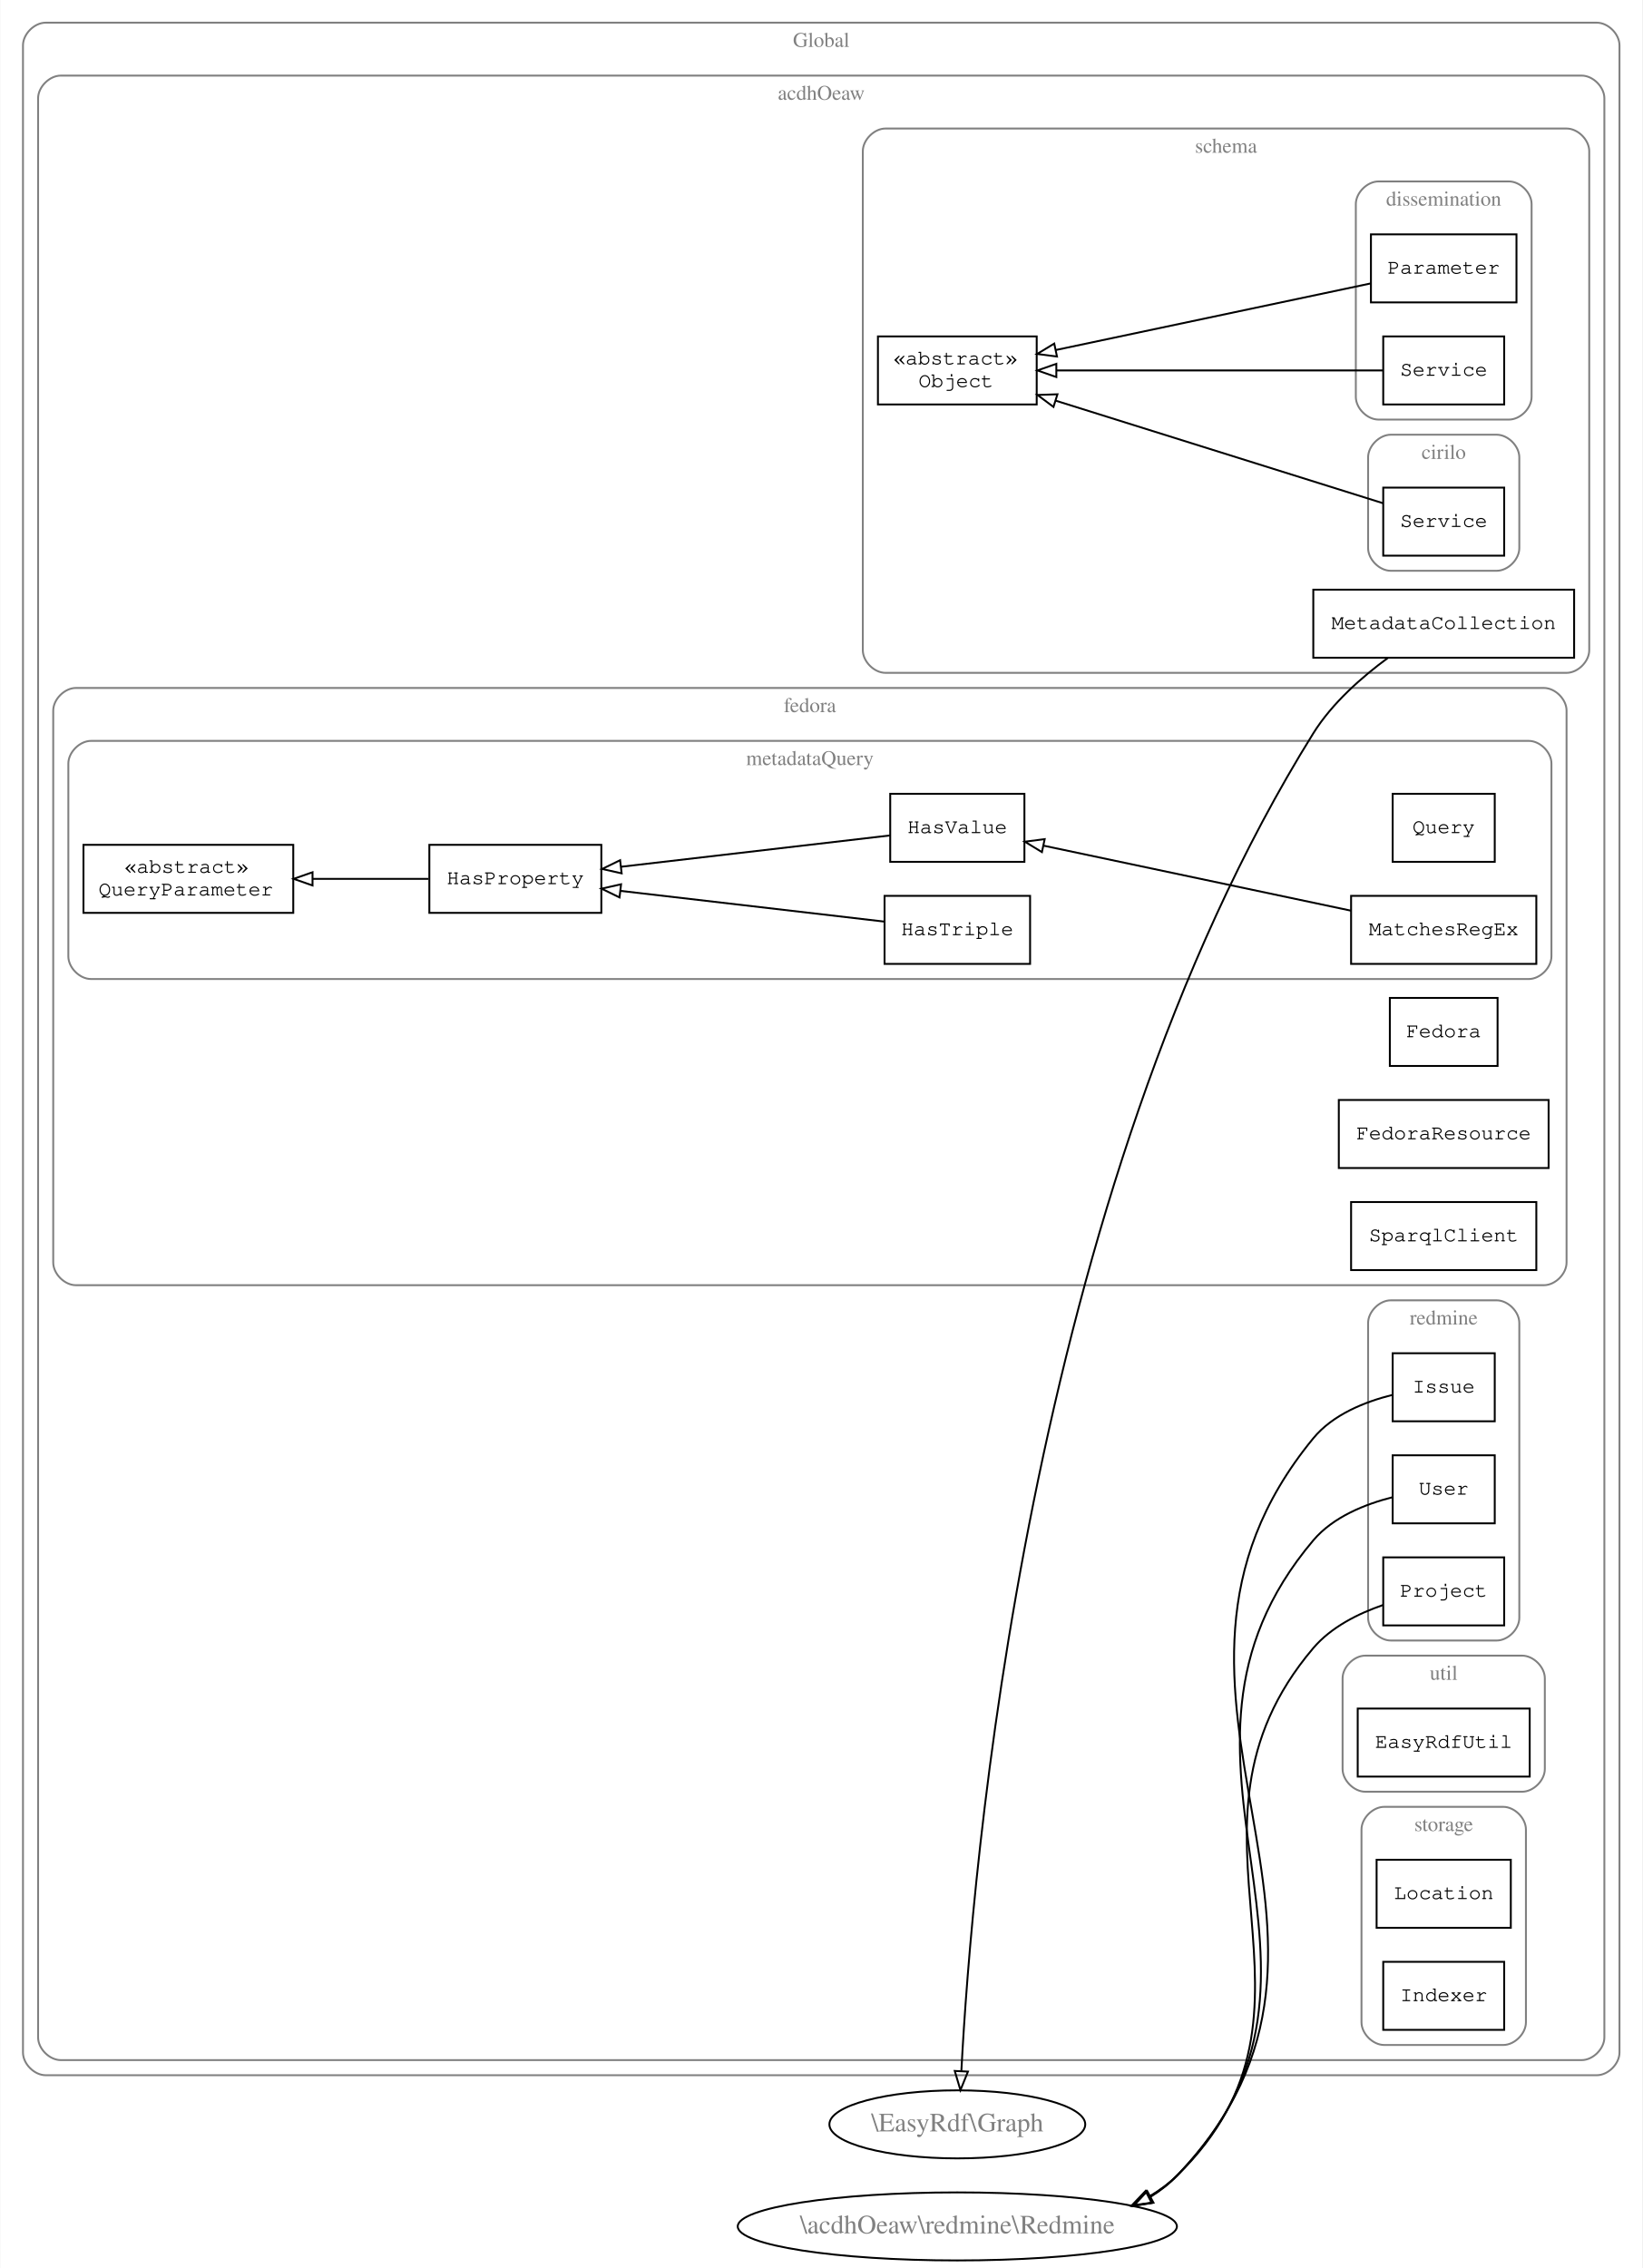
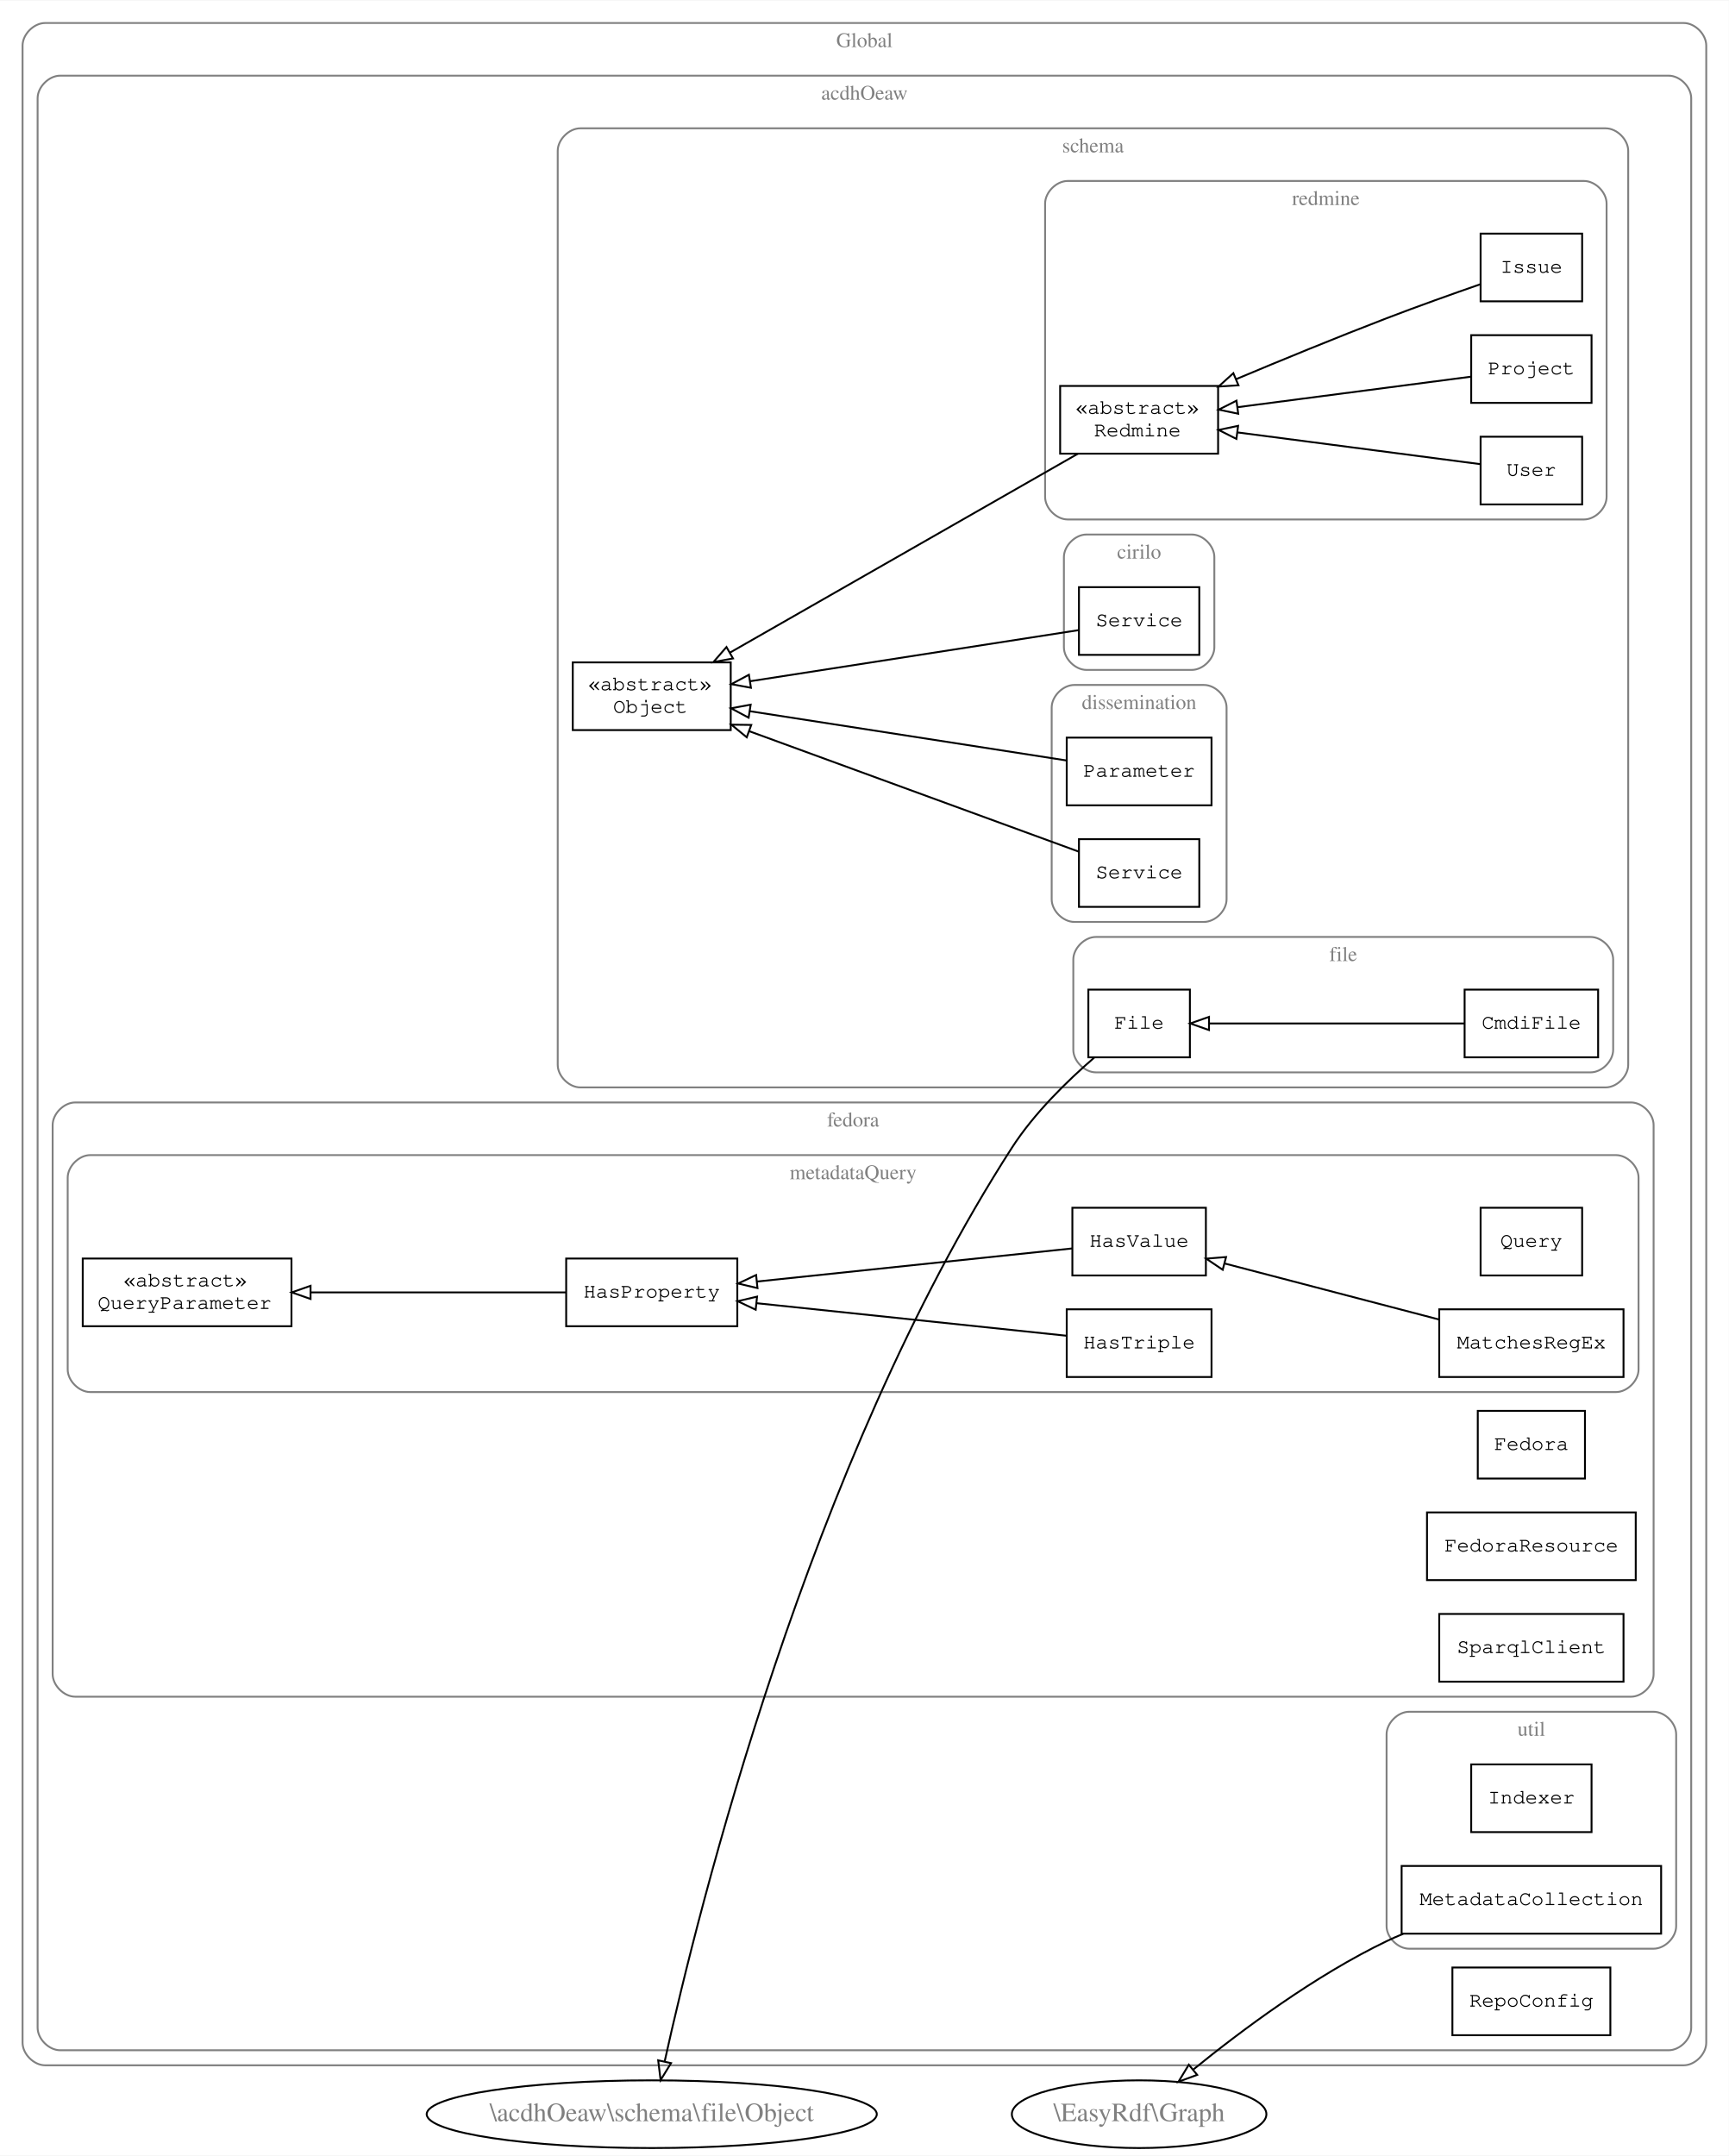
- <svg xmlns="http://www.w3.org/2000/svg" width="869pt" height="1200pt" viewBox="0.00 0.00 868.68 1200.00">
-   <g id="graph0" class="graph" transform="scale(1 1) rotate(0) translate(4 1196)">
-     <polygon fill="white" stroke="none" points="-4,4 -4,-1196 864.679,-1196 864.679,4 -4,4" />
+ <svg xmlns="http://www.w3.org/2000/svg" width="919pt" height="1146pt" viewBox="0.00 0.00 919.37 1146.00">
+   <g id="graph0" class="graph" transform="scale(1 1) rotate(0) translate(4 1142)">
+     <polygon fill="white" stroke="none" points="-4,4 -4,-1142 915.367,-1142 915.367,4 -4,4" />
    <g id="clust1" class="cluster">
-       <path fill="none" stroke="gray" d="M20,-98C20,-98 840.679,-98 840.679,-98 846.679,-98 852.679,-104 852.679,-110 852.679,-110 852.679,-1172 852.679,-1172 852.679,-1178 846.679,-1184 840.679,-1184 840.679,-1184 20,-1184 20,-1184 14,-1184 8,-1178 8,-1172 8,-1172 8,-110 8,-110 8,-104 14,-98 20,-98" />
-       <text text-anchor="middle" x="430.34" y="-1171.2" font-family="Times,serif" font-size="11.00" fill="gray">Global</text>
+       <path fill="none" stroke="gray" d="M20,-44C20,-44 891.367,-44 891.367,-44 897.367,-44 903.367,-50 903.367,-56 903.367,-56 903.367,-1118 903.367,-1118 903.367,-1124 897.367,-1130 891.367,-1130 891.367,-1130 20,-1130 20,-1130 14,-1130 8,-1124 8,-1118 8,-1118 8,-56 8,-56 8,-50 14,-44 20,-44" />
+       <text text-anchor="middle" x="455.683" y="-1117.2" font-family="Times,serif" font-size="11.00" fill="gray">Global</text>
    </g>
    <g id="clust2" class="cluster">
-       <path fill="none" stroke="gray" d="M28,-106C28,-106 832.679,-106 832.679,-106 838.679,-106 844.679,-112 844.679,-118 844.679,-118 844.679,-1144 844.679,-1144 844.679,-1150 838.679,-1156 832.679,-1156 832.679,-1156 28,-1156 28,-1156 22,-1156 16,-1150 16,-1144 16,-1144 16,-118 16,-118 16,-112 22,-106 28,-106" />
-       <text text-anchor="middle" x="430.34" y="-1143.2" font-family="Times,serif" font-size="11.00" fill="gray">acdhOeaw</text>
+       <path fill="none" stroke="gray" d="M28,-52C28,-52 883.367,-52 883.367,-52 889.367,-52 895.367,-58 895.367,-64 895.367,-64 895.367,-1090 895.367,-1090 895.367,-1096 889.367,-1102 883.367,-1102 883.367,-1102 28,-1102 28,-1102 22,-1102 16,-1096 16,-1090 16,-1090 16,-64 16,-64 16,-58 22,-52 28,-52" />
+       <text text-anchor="middle" x="455.683" y="-1089.2" font-family="Times,serif" font-size="11.00" fill="gray">acdhOeaw</text>
    </g>
    <g id="clust3" class="cluster">
-       <path fill="none" stroke="gray" d="M464.34,-840C464.34,-840 824.679,-840 824.679,-840 830.679,-840 836.679,-846 836.679,-852 836.679,-852 836.679,-1116 836.679,-1116 836.679,-1122 830.679,-1128 824.679,-1128 824.679,-1128 464.34,-1128 464.34,-1128 458.34,-1128 452.34,-1122 452.34,-1116 452.34,-1116 452.34,-852 452.34,-852 452.34,-846 458.34,-840 464.34,-840" />
-       <text text-anchor="middle" x="644.51" y="-1115.2" font-family="Times,serif" font-size="11.00" fill="gray">schema</text>
+       <path fill="none" stroke="gray" d="M304.589,-564C304.589,-564 849.867,-564 849.867,-564 855.867,-564 861.867,-570 861.867,-576 861.867,-576 861.867,-1062 861.867,-1062 861.867,-1068 855.867,-1074 849.867,-1074 849.867,-1074 304.589,-1074 304.589,-1074 298.589,-1074 292.589,-1068 292.589,-1062 292.589,-1062 292.589,-576 292.589,-576 292.589,-570 298.589,-564 304.589,-564" />
+       <text text-anchor="middle" x="577.228" y="-1061.2" font-family="Times,serif" font-size="11.00" fill="gray">schema</text>
    </g>
    <g id="clust4" class="cluster">
-       <path fill="none" stroke="gray" d="M725.179,-974C725.179,-974 794.179,-974 794.179,-974 800.179,-974 806.179,-980 806.179,-986 806.179,-986 806.179,-1088 806.179,-1088 806.179,-1094 800.179,-1100 794.179,-1100 794.179,-1100 725.179,-1100 725.179,-1100 719.179,-1100 713.179,-1094 713.179,-1088 713.179,-1088 713.179,-986 713.179,-986 713.179,-980 719.179,-974 725.179,-974" />
-       <text text-anchor="middle" x="759.679" y="-1087.2" font-family="Times,serif" font-size="11.00" fill="gray">dissemination</text>
+       <path fill="none" stroke="gray" d="M567.273,-652C567.273,-652 636.273,-652 636.273,-652 642.273,-652 648.273,-658 648.273,-664 648.273,-664 648.273,-766 648.273,-766 648.273,-772 642.273,-778 636.273,-778 636.273,-778 567.273,-778 567.273,-778 561.273,-778 555.273,-772 555.273,-766 555.273,-766 555.273,-664 555.273,-664 555.273,-658 561.273,-652 567.273,-652" />
+       <text text-anchor="middle" x="601.773" y="-765.2" font-family="Times,serif" font-size="11.00" fill="gray">dissemination</text>
    </g>
    <g id="clust5" class="cluster">
-       <path fill="none" stroke="gray" d="M731.679,-894C731.679,-894 787.679,-894 787.679,-894 793.679,-894 799.679,-900 799.679,-906 799.679,-906 799.679,-954 799.679,-954 799.679,-960 793.679,-966 787.679,-966 787.679,-966 731.679,-966 731.679,-966 725.679,-966 719.679,-960 719.679,-954 719.679,-954 719.679,-906 719.679,-906 719.679,-900 725.679,-894 731.679,-894" />
-       <text text-anchor="middle" x="759.679" y="-953.2" font-family="Times,serif" font-size="11.00" fill="gray">cirilo</text>
+       <path fill="none" stroke="gray" d="M563.773,-866C563.773,-866 838.367,-866 838.367,-866 844.367,-866 850.367,-872 850.367,-878 850.367,-878 850.367,-1034 850.367,-1034 850.367,-1040 844.367,-1046 838.367,-1046 838.367,-1046 563.773,-1046 563.773,-1046 557.773,-1046 551.773,-1040 551.773,-1034 551.773,-1034 551.773,-878 551.773,-878 551.773,-872 557.773,-866 563.773,-866" />
+       <text text-anchor="middle" x="701.07" y="-1033.2" font-family="Times,serif" font-size="11.00" fill="gray">redmine</text>
    </g>
    <g id="clust6" class="cluster">
-       <path fill="none" stroke="gray" d="M731.679,-328C731.679,-328 787.679,-328 787.679,-328 793.679,-328 799.679,-334 799.679,-340 799.679,-340 799.679,-496 799.679,-496 799.679,-502 793.679,-508 787.679,-508 787.679,-508 731.679,-508 731.679,-508 725.679,-508 719.679,-502 719.679,-496 719.679,-496 719.679,-340 719.679,-340 719.679,-334 725.679,-328 731.679,-328" />
-       <text text-anchor="middle" x="759.679" y="-495.2" font-family="Times,serif" font-size="11.00" fill="gray">redmine</text>
+       <path fill="none" stroke="gray" d="M573.773,-786C573.773,-786 629.773,-786 629.773,-786 635.773,-786 641.773,-792 641.773,-798 641.773,-798 641.773,-846 641.773,-846 641.773,-852 635.773,-858 629.773,-858 629.773,-858 573.773,-858 573.773,-858 567.773,-858 561.773,-852 561.773,-846 561.773,-846 561.773,-798 561.773,-798 561.773,-792 567.773,-786 573.773,-786" />
+       <text text-anchor="middle" x="601.773" y="-845.2" font-family="Times,serif" font-size="11.00" fill="gray">cirilo</text>
    </g>
    <g id="clust7" class="cluster">
-       <path fill="none" stroke="gray" d="M36,-516C36,-516 812.679,-516 812.679,-516 818.679,-516 824.679,-522 824.679,-528 824.679,-528 824.679,-820 824.679,-820 824.679,-826 818.679,-832 812.679,-832 812.679,-832 36,-832 36,-832 30,-832 24,-826 24,-820 24,-820 24,-528 24,-528 24,-522 30,-516 36,-516" />
-       <text text-anchor="middle" x="424.34" y="-819.2" font-family="Times,serif" font-size="11.00" fill="gray">fedora</text>
+       <path fill="none" stroke="gray" d="M578.773,-572C578.773,-572 841.867,-572 841.867,-572 847.867,-572 853.867,-578 853.867,-584 853.867,-584 853.867,-632 853.867,-632 853.867,-638 847.867,-644 841.867,-644 841.867,-644 578.773,-644 578.773,-644 572.773,-644 566.773,-638 566.773,-632 566.773,-632 566.773,-584 566.773,-584 566.773,-578 572.773,-572 578.773,-572" />
+       <text text-anchor="middle" x="710.32" y="-631.2" font-family="Times,serif" font-size="11.00" fill="gray">file</text>
    </g>
    <g id="clust8" class="cluster">
-       <path fill="none" stroke="gray" d="M44,-678C44,-678 804.679,-678 804.679,-678 810.679,-678 816.679,-684 816.679,-690 816.679,-690 816.679,-792 816.679,-792 816.679,-798 810.679,-804 804.679,-804 804.679,-804 44,-804 44,-804 38,-804 32,-798 32,-792 32,-792 32,-690 32,-690 32,-684 38,-678 44,-678" />
-       <text text-anchor="middle" x="424.34" y="-791.2" font-family="Times,serif" font-size="11.00" fill="gray">metadataQuery</text>
+       <path fill="none" stroke="gray" d="M745.367,-106C745.367,-106 875.367,-106 875.367,-106 881.367,-106 887.367,-112 887.367,-118 887.367,-118 887.367,-220 887.367,-220 887.367,-226 881.367,-232 875.367,-232 875.367,-232 745.367,-232 745.367,-232 739.367,-232 733.367,-226 733.367,-220 733.367,-220 733.367,-118 733.367,-118 733.367,-112 739.367,-106 745.367,-106" />
+       <text text-anchor="middle" x="810.367" y="-219.2" font-family="Times,serif" font-size="11.00" fill="gray">util</text>
    </g>
    <g id="clust9" class="cluster">
-       <path fill="none" stroke="gray" d="M718.179,-248C718.179,-248 801.179,-248 801.179,-248 807.179,-248 813.179,-254 813.179,-260 813.179,-260 813.179,-308 813.179,-308 813.179,-314 807.179,-320 801.179,-320 801.179,-320 718.179,-320 718.179,-320 712.179,-320 706.179,-314 706.179,-308 706.179,-308 706.179,-260 706.179,-260 706.179,-254 712.179,-248 718.179,-248" />
-       <text text-anchor="middle" x="759.679" y="-307.2" font-family="Times,serif" font-size="11.00" fill="gray">util</text>
+       <path fill="none" stroke="gray" d="M36,-240C36,-240 863.367,-240 863.367,-240 869.367,-240 875.367,-246 875.367,-252 875.367,-252 875.367,-544 875.367,-544 875.367,-550 869.367,-556 863.367,-556 863.367,-556 36,-556 36,-556 30,-556 24,-550 24,-544 24,-544 24,-252 24,-252 24,-246 30,-240 36,-240" />
+       <text text-anchor="middle" x="449.683" y="-543.2" font-family="Times,serif" font-size="11.00" fill="gray">fedora</text>
    </g>
    <g id="clust10" class="cluster">
-       <path fill="none" stroke="gray" d="M728.179,-114C728.179,-114 791.179,-114 791.179,-114 797.179,-114 803.179,-120 803.179,-126 803.179,-126 803.179,-228 803.179,-228 803.179,-234 797.179,-240 791.179,-240 791.179,-240 728.179,-240 728.179,-240 722.179,-240 716.179,-234 716.179,-228 716.179,-228 716.179,-126 716.179,-126 716.179,-120 722.179,-114 728.179,-114" />
-       <text text-anchor="middle" x="759.679" y="-227.2" font-family="Times,serif" font-size="11.00" fill="gray">storage</text>
+       <path fill="none" stroke="gray" d="M44,-402C44,-402 855.367,-402 855.367,-402 861.367,-402 867.367,-408 867.367,-414 867.367,-414 867.367,-516 867.367,-516 867.367,-522 861.367,-528 855.367,-528 855.367,-528 44,-528 44,-528 38,-528 32,-522 32,-516 32,-516 32,-414 32,-414 32,-408 38,-402 44,-402" />
+       <text text-anchor="middle" x="449.683" y="-515.2" font-family="Times,serif" font-size="11.00" fill="gray">metadataQuery</text>
    </g>
    <g id="node1" class="node">
-       <polygon fill="none" stroke="black" points="798.179,-1072 721.179,-1072 721.179,-1036 798.179,-1036 798.179,-1072" />
-       <text text-anchor="middle" x="759.679" y="-1051.2" font-family="Courier,monospace" font-size="11.00">Parameter</text>
+       <polygon fill="none" stroke="black" points="640.273,-750 563.273,-750 563.273,-714 640.273,-714 640.273,-750" />
+       <text text-anchor="middle" x="601.773" y="-729.2" font-family="Courier,monospace" font-size="11.00">Parameter</text>
+     </g>
+     <g id="node10" class="node">
+       <polygon fill="none" stroke="black" points="384.589,-790 300.589,-790 300.589,-754 384.589,-754 384.589,-790" />
+       <text text-anchor="start" x="308.589" y="-775.2" font-family="Courier,monospace" font-size="11.00">«abstract»</text>
+       <text text-anchor="start" x="322.089" y="-763.2" font-family="Courier,monospace" font-size="11.00">Object</text>
+     </g>
+     <g id="edge1" class="edge">
+       <path fill="none" stroke="black" d="M563.101,-737.859C518.59,-744.782 444.325,-756.333 394.665,-764.056" />
+       <polygon fill="none" stroke="black" points="394.113,-760.6 384.769,-765.595 395.188,-767.517 394.113,-760.6" />
+     </g>
+     <g id="node2" class="node">
+       <polygon fill="none" stroke="black" points="633.773,-696 569.773,-696 569.773,-660 633.773,-660 633.773,-696" />
+       <text text-anchor="middle" x="601.773" y="-675.2" font-family="Courier,monospace" font-size="11.00">Service</text>
+     </g>
+     <g id="edge10" class="edge">
+       <path fill="none" stroke="black" d="M569.75,-689.339C526.234,-705.244 446.552,-734.367 394.333,-753.453" />
+       <polygon fill="none" stroke="black" points="393.108,-750.175 384.917,-756.895 395.511,-756.749 393.108,-750.175" />
+     </g>
+     <g id="node3" class="node">
+       <polygon fill="none" stroke="black" points="643.773,-937 559.773,-937 559.773,-901 643.773,-901 643.773,-937" />
+       <text text-anchor="start" x="567.773" y="-922.2" font-family="Courier,monospace" font-size="11.00">«abstract»</text>
+       <text text-anchor="start" x="577.773" y="-910.2" font-family="Courier,monospace" font-size="11.00">Redmine</text>
+     </g>
+     <g id="edge2" class="edge">
+       <path fill="none" stroke="black" d="M569.237,-900.975C522.672,-874.36 435.514,-824.542 384.218,-795.223" />
+       <polygon fill="none" stroke="black" points="385.802,-792.096 375.383,-790.173 382.328,-798.174 385.802,-792.096" />
+     </g>
+     <g id="node4" class="node">
+       <polygon fill="none" stroke="black" points="837.367,-1018 783.367,-1018 783.367,-982 837.367,-982 837.367,-1018" />
+       <text text-anchor="middle" x="810.367" y="-997.2" font-family="Courier,monospace" font-size="11.00">Issue</text>
+     </g>
+     <g id="edge3" class="edge">
+       <path fill="none" stroke="black" d="M783.218,-991.078C768.505,-985.966 749.837,-979.326 733.367,-973 706.779,-962.788 677.449,-950.733 653.332,-940.607" />
+       <polygon fill="none" stroke="black" points="654.597,-937.341 644.023,-936.685 651.879,-943.792 654.597,-937.341" />
    </g>
    <g id="node5" class="node">
-       <polygon fill="none" stroke="black" points="544.34,-1018 460.34,-1018 460.34,-982 544.34,-982 544.34,-1018" />
-       <text text-anchor="start" x="468.34" y="-1003.2" font-family="Courier,monospace" font-size="11.00">«abstract»</text>
-       <text text-anchor="start" x="481.84" y="-991.2" font-family="Courier,monospace" font-size="11.00">Object</text>
-     </g>
-     <g id="edge2" class="edge">
-       <path fill="none" stroke="black" d="M721.003,-1046.03C676.877,-1036.7 603.568,-1021.2 554.367,-1010.79" />
-       <polygon fill="none" stroke="black" points="555.067,-1007.36 544.559,-1008.72 553.619,-1014.21 555.067,-1007.36" />
-     </g>
-     <g id="node2" class="node">
-       <polygon fill="none" stroke="black" points="791.679,-1018 727.679,-1018 727.679,-982 791.679,-982 791.679,-1018" />
-       <text text-anchor="middle" x="759.679" y="-997.2" font-family="Courier,monospace" font-size="11.00">Service</text>
+       <polygon fill="none" stroke="black" points="842.367,-964 778.367,-964 778.367,-928 842.367,-928 842.367,-964" />
+       <text text-anchor="middle" x="810.367" y="-943.2" font-family="Courier,monospace" font-size="11.00">Project</text>
+     </g>
+     <g id="edge7" class="edge">
+       <path fill="none" stroke="black" d="M777.99,-941.899C745.142,-937.606 693.033,-930.796 654.168,-925.717" />
+       <polygon fill="none" stroke="black" points="654.459,-922.225 644.089,-924.4 653.552,-929.166 654.459,-922.225" />
+     </g>
+     <g id="node6" class="node">
+       <polygon fill="none" stroke="black" points="837.367,-910 783.367,-910 783.367,-874 837.367,-874 837.367,-910" />
+       <text text-anchor="middle" x="810.367" y="-889.2" font-family="Courier,monospace" font-size="11.00">User</text>
+     </g>
+     <g id="edge14" class="edge">
+       <path fill="none" stroke="black" d="M783.202,-895.42C750.871,-899.645 695.12,-906.931 654.124,-912.289" />
+       <polygon fill="none" stroke="black" points="653.505,-908.84 644.043,-913.606 654.412,-915.781 653.505,-908.84" />
+     </g>
+     <g id="node7" class="node">
+       <polygon fill="none" stroke="black" points="633.773,-830 569.773,-830 569.773,-794 633.773,-794 633.773,-830" />
+       <text text-anchor="middle" x="601.773" y="-809.2" font-family="Courier,monospace" font-size="11.00">Service</text>
+     </g>
+     <g id="edge4" class="edge">
+       <path fill="none" stroke="black" d="M569.75,-807.175C526.414,-800.435 447.212,-788.117 394.984,-779.994" />
+       <polygon fill="none" stroke="black" points="395.336,-776.506 384.917,-778.428 394.26,-783.423 395.336,-776.506" />
+     </g>
+     <g id="node8" class="node">
+       <polygon fill="none" stroke="black" points="845.867,-616 774.867,-616 774.867,-580 845.867,-580 845.867,-616" />
+       <text text-anchor="middle" x="810.367" y="-595.2" font-family="Courier,monospace" font-size="11.00">CmdiFile</text>
+     </g>
+     <g id="node9" class="node">
+       <polygon fill="none" stroke="black" points="628.773,-616 574.773,-616 574.773,-580 628.773,-580 628.773,-616" />
+       <text text-anchor="middle" x="601.773" y="-595.2" font-family="Courier,monospace" font-size="11.00">File</text>
+     </g>
+     <g id="edge5" class="edge">
+       <path fill="none" stroke="black" d="M774.788,-598C737.199,-598 677.393,-598 639.123,-598" />
+       <polygon fill="none" stroke="black" points="638.936,-594.5 628.936,-598 638.936,-601.5 638.936,-594.5" />
+     </g>
+     <g id="node23" class="node">
+       <ellipse fill="none" stroke="black" cx="342.589" cy="-18" rx="119.679" ry="18" />
+       <text text-anchor="middle" x="342.589" y="-14.3" font-family="Times,serif" font-size="14.00" fill="gray">\acdhOeaw\schema\file\Object</text>
    </g>
    <g id="edge8" class="edge">
-       <path fill="none" stroke="black" d="M727.625,-1000C684.727,-1000 606.784,-1000 555.027,-1000" />
-       <polygon fill="none" stroke="black" points="554.723,-996.5 544.723,-1000 554.723,-1003.5 554.723,-996.5" />
-     </g>
-     <g id="node3" class="node">
-       <polygon fill="none" stroke="black" points="791.679,-938 727.679,-938 727.679,-902 791.679,-902 791.679,-938" />
-       <text text-anchor="middle" x="759.679" y="-917.2" font-family="Courier,monospace" font-size="11.00">Service</text>
-     </g>
-     <g id="edge4" class="edge">
-       <path fill="none" stroke="black" d="M727.625,-929.73C684.548,-943.226 606.132,-967.794 554.38,-984.009" />
-       <polygon fill="none" stroke="black" points="553.219,-980.704 544.723,-987.034 555.312,-987.384 553.219,-980.704" />
-     </g>
-     <g id="node4" class="node">
-       <polygon fill="none" stroke="black" points="828.679,-884 690.679,-884 690.679,-848 828.679,-848 828.679,-884" />
-       <text text-anchor="middle" x="759.679" y="-863.2" font-family="Courier,monospace" font-size="11.00">MetadataCollection</text>
+       <path fill="none" stroke="black" d="M577.866,-579.81C563.687,-567.558 545.995,-550.334 534.179,-532 426.121,-364.331 367.25,-126.679 349.456,-46.022" />
+       <polygon fill="none" stroke="black" points="352.849,-45.157 347.307,-36.128 346.009,-46.643 352.849,-45.157" />
+     </g>
+     <g id="node11" class="node">
+       <polygon fill="none" stroke="black" points="842.367,-204 778.367,-204 778.367,-168 842.367,-168 842.367,-204" />
+       <text text-anchor="middle" x="810.367" y="-183.2" font-family="Courier,monospace" font-size="11.00">Indexer</text>
+     </g>
+     <g id="node12" class="node">
+       <polygon fill="none" stroke="black" points="879.367,-150 741.367,-150 741.367,-114 879.367,-114 879.367,-150" />
+       <text text-anchor="middle" x="810.367" y="-129.2" font-family="Courier,monospace" font-size="11.00">MetadataCollection</text>
+     </g>
+     <g id="node24" class="node">
+       <ellipse fill="none" stroke="black" cx="601.773" cy="-18" rx="67.688" ry="18" />
+       <text text-anchor="middle" x="601.773" y="-14.3" font-family="Times,serif" font-size="14.00" fill="gray">\EasyRdf\Graph</text>
+     </g>
+     <g id="edge11" class="edge">
+       <path fill="none" stroke="black" d="M742.174,-113.9C739.164,-112.667 736.215,-111.368 733.367,-110 695.183,-91.661 656.076,-62.457 630.739,-41.881" />
+       <polygon fill="none" stroke="black" points="632.642,-38.913 622.696,-35.261 628.194,-44.318 632.642,-38.913" />
+     </g>
+     <g id="node13" class="node">
+       <polygon fill="none" stroke="black" points="837.367,-500 783.367,-500 783.367,-464 837.367,-464 837.367,-500" />
+       <text text-anchor="middle" x="810.367" y="-479.2" font-family="Courier,monospace" font-size="11.00">Query</text>
+     </g>
+     <g id="node14" class="node">
+       <polygon fill="none" stroke="black" points="637.273,-500 566.273,-500 566.273,-464 637.273,-464 637.273,-500" />
+       <text text-anchor="middle" x="601.773" y="-479.2" font-family="Courier,monospace" font-size="11.00">HasValue</text>
+     </g>
+     <g id="node18" class="node">
+       <polygon fill="none" stroke="black" points="388.089,-473 297.089,-473 297.089,-437 388.089,-437 388.089,-473" />
+       <text text-anchor="middle" x="342.589" y="-452.2" font-family="Courier,monospace" font-size="11.00">HasProperty</text>
+     </g>
+     <g id="edge6" class="edge">
+       <path fill="none" stroke="black" d="M566.088,-478.359C523.117,-473.847 449.383,-466.107 398.65,-460.78" />
+       <polygon fill="none" stroke="black" points="398.82,-457.279 388.509,-459.716 398.089,-464.241 398.82,-457.279" />
+     </g>
+     <g id="node15" class="node">
+       <polygon fill="none" stroke="black" points="151,-473 40,-473 40,-437 151,-437 151,-473" />
+       <text text-anchor="start" x="61.5" y="-458.2" font-family="Courier,monospace" font-size="11.00">«abstract»</text>
+       <text text-anchor="start" x="48" y="-446.2" font-family="Courier,monospace" font-size="11.00">QueryParameter</text>
+     </g>
+     <g id="node16" class="node">
+       <polygon fill="none" stroke="black" points="859.367,-446 761.367,-446 761.367,-410 859.367,-410 859.367,-446" />
+       <text text-anchor="middle" x="810.367" y="-425.2" font-family="Courier,monospace" font-size="11.00">MatchesRegEx</text>
+     </g>
+     <g id="edge9" class="edge">
+       <path fill="none" stroke="black" d="M761.19,-440.592C726.829,-449.574 680.96,-461.563 647.424,-470.329" />
+       <polygon fill="none" stroke="black" points="646.228,-467.024 637.438,-472.939 647.998,-473.796 646.228,-467.024" />
+     </g>
+     <g id="node17" class="node">
+       <polygon fill="none" stroke="black" points="640.273,-446 563.273,-446 563.273,-410 640.273,-410 640.273,-446" />
+       <text text-anchor="middle" x="601.773" y="-425.2" font-family="Courier,monospace" font-size="11.00">HasTriple</text>
+     </g>
+     <g id="edge12" class="edge">
+       <path fill="none" stroke="black" d="M563.101,-431.955C519.725,-436.509 448.093,-444.029 398.511,-449.234" />
+       <polygon fill="none" stroke="black" points="397.863,-445.783 388.283,-450.308 398.594,-452.745 397.863,-445.783" />
+     </g>
+     <g id="edge13" class="edge">
+       <path fill="none" stroke="black" d="M296.921,-455C258.958,-455 203.968,-455 161.188,-455" />
+       <polygon fill="none" stroke="black" points="161.15,-451.5 151.15,-455 161.15,-458.5 161.15,-451.5" />
+     </g>
+     <g id="node19" class="node">
+       <polygon fill="none" stroke="black" points="838.867,-392 781.867,-392 781.867,-356 838.867,-356 838.867,-392" />
+       <text text-anchor="middle" x="810.367" y="-371.2" font-family="Courier,monospace" font-size="11.00">Fedora</text>
+     </g>
+     <g id="node20" class="node">
+       <polygon fill="none" stroke="black" points="865.867,-338 754.867,-338 754.867,-302 865.867,-302 865.867,-338" />
+       <text text-anchor="middle" x="810.367" y="-317.2" font-family="Courier,monospace" font-size="11.00">FedoraResource</text>
    </g>
    <g id="node21" class="node">
-       <ellipse fill="none" stroke="black" cx="502.34" cy="-72" rx="67.688" ry="18" />
-       <text text-anchor="middle" x="502.34" y="-68.3" font-family="Times,serif" font-size="14.00" fill="gray">\EasyRdf\Graph</text>
-     </g>
-     <g id="edge1" class="edge">
-       <path fill="none" stroke="black" d="M730.172,-847.92C716.338,-837.767 700.603,-823.938 690.679,-808 539.045,-564.477 509.838,-203.266 504.486,-100.311" />
-       <polygon fill="none" stroke="black" points="507.971,-99.923 503.991,-90.104 500.98,-100.262 507.971,-99.923" />
-     </g>
-     <g id="node6" class="node">
-       <polygon fill="none" stroke="black" points="786.679,-480 732.679,-480 732.679,-444 786.679,-444 786.679,-480" />
-       <text text-anchor="middle" x="759.679" y="-459.2" font-family="Courier,monospace" font-size="11.00">Issue</text>
+       <polygon fill="none" stroke="black" points="859.367,-284 761.367,-284 761.367,-248 859.367,-248 859.367,-284" />
+       <text text-anchor="middle" x="810.367" y="-263.2" font-family="Courier,monospace" font-size="11.00">SparqlClient</text>
    </g>
    <g id="node22" class="node">
-       <ellipse fill="none" stroke="black" cx="502.34" cy="-18" rx="116.18" ry="18" />
-       <text text-anchor="middle" x="502.34" y="-14.3" font-family="Times,serif" font-size="14.00" fill="gray">\acdhOeaw\redmine\Redmine</text>
-     </g>
-     <g id="edge3" class="edge">
-       <path fill="none" stroke="black" d="M732.42,-457.922C718,-454.313 701,-447.563 690.679,-435 578.796,-298.8 740.328,-172.554 618.679,-45 614.497,-40.614 609.749,-36.88 604.621,-33.707" />
-       <polygon fill="none" stroke="black" points="606.128,-30.543 595.665,-28.878 602.806,-36.705 606.128,-30.543" />
-     </g>
-     <g id="node7" class="node">
-       <polygon fill="none" stroke="black" points="786.679,-426 732.679,-426 732.679,-390 786.679,-390 786.679,-426" />
-       <text text-anchor="middle" x="759.679" y="-405.2" font-family="Courier,monospace" font-size="11.00">User</text>
-     </g>
-     <g id="edge5" class="edge">
-       <path fill="none" stroke="black" d="M732.553,-403.811C718.178,-400.165 701.178,-393.415 690.679,-381 592.063,-264.384 725.648,-154.005 618.679,-45 614.388,-40.627 609.534,-36.907 604.306,-33.746" />
-       <polygon fill="none" stroke="black" points="605.666,-30.506 595.188,-28.938 602.401,-36.698 605.666,-30.506" />
-     </g>
-     <g id="node8" class="node">
-       <polygon fill="none" stroke="black" points="791.679,-372 727.679,-372 727.679,-336 791.679,-336 791.679,-372" />
-       <text text-anchor="middle" x="759.679" y="-351.2" font-family="Courier,monospace" font-size="11.00">Project</text>
-     </g>
-     <g id="edge9" class="edge">
-       <path fill="none" stroke="black" d="M727.564,-346.78C714.471,-342.263 700.116,-335.115 690.679,-324 607.795,-226.377 710.251,-134.525 618.679,-45 614.252,-40.671 609.27,-36.987 603.926,-33.856" />
-       <polygon fill="none" stroke="black" points="605.12,-30.535 594.624,-29.093 601.929,-36.766 605.12,-30.535" />
-     </g>
-     <g id="node9" class="node">
-       <polygon fill="none" stroke="black" points="786.679,-776 732.679,-776 732.679,-740 786.679,-740 786.679,-776" />
-       <text text-anchor="middle" x="759.679" y="-755.2" font-family="Courier,monospace" font-size="11.00">Query</text>
-     </g>
-     <g id="node10" class="node">
-       <polygon fill="none" stroke="black" points="537.84,-776 466.84,-776 466.84,-740 537.84,-740 537.84,-776" />
-       <text text-anchor="middle" x="502.34" y="-755.2" font-family="Courier,monospace" font-size="11.00">HasValue</text>
-     </g>
-     <g id="node14" class="node">
-       <polygon fill="none" stroke="black" points="314,-749 223,-749 223,-713 314,-713 314,-749" />
-       <text text-anchor="middle" x="268.5" y="-728.2" font-family="Courier,monospace" font-size="11.00">HasProperty</text>
-     </g>
-     <g id="edge6" class="edge">
-       <path fill="none" stroke="black" d="M466.631,-753.958C429.013,-749.577 368.464,-742.525 324.386,-737.392" />
-       <polygon fill="none" stroke="black" points="324.742,-733.91 314.404,-736.23 323.932,-740.863 324.742,-733.91" />
-     </g>
-     <g id="node11" class="node">
-       <polygon fill="none" stroke="black" points="151,-749 40,-749 40,-713 151,-713 151,-749" />
-       <text text-anchor="start" x="61.5" y="-734.2" font-family="Courier,monospace" font-size="11.00">«abstract»</text>
-       <text text-anchor="start" x="48" y="-722.2" font-family="Courier,monospace" font-size="11.00">QueryParameter</text>
-     </g>
-     <g id="node12" class="node">
-       <polygon fill="none" stroke="black" points="808.679,-722 710.679,-722 710.679,-686 808.679,-686 808.679,-722" />
-       <text text-anchor="middle" x="759.679" y="-701.2" font-family="Courier,monospace" font-size="11.00">MatchesRegEx</text>
-     </g>
-     <g id="edge7" class="edge">
-       <path fill="none" stroke="black" d="M710.652,-714.157C663.913,-724.041 593.464,-738.94 547.932,-748.569" />
-       <polygon fill="none" stroke="black" points="547.109,-745.166 538.05,-750.659 548.558,-752.014 547.109,-745.166" />
-     </g>
-     <g id="node13" class="node">
-       <polygon fill="none" stroke="black" points="540.84,-722 463.84,-722 463.84,-686 540.84,-686 540.84,-722" />
-       <text text-anchor="middle" x="502.34" y="-701.2" font-family="Courier,monospace" font-size="11.00">HasTriple</text>
-     </g>
-     <g id="edge10" class="edge">
-       <path fill="none" stroke="black" d="M463.833,-708.368C425.986,-712.776 367.144,-719.628 324.119,-724.639" />
-       <polygon fill="none" stroke="black" points="323.623,-721.173 314.095,-725.806 324.433,-728.126 323.623,-721.173" />
-     </g>
-     <g id="edge11" class="edge">
-       <path fill="none" stroke="black" d="M222.572,-731C203.864,-731 181.782,-731 161.369,-731" />
-       <polygon fill="none" stroke="black" points="161.19,-727.5 151.19,-731 161.19,-734.5 161.19,-727.5" />
-     </g>
-     <g id="node15" class="node">
-       <polygon fill="none" stroke="black" points="788.179,-668 731.179,-668 731.179,-632 788.179,-632 788.179,-668" />
-       <text text-anchor="middle" x="759.679" y="-647.2" font-family="Courier,monospace" font-size="11.00">Fedora</text>
-     </g>
-     <g id="node16" class="node">
-       <polygon fill="none" stroke="black" points="815.179,-614 704.179,-614 704.179,-578 815.179,-578 815.179,-614" />
-       <text text-anchor="middle" x="759.679" y="-593.2" font-family="Courier,monospace" font-size="11.00">FedoraResource</text>
-     </g>
-     <g id="node17" class="node">
-       <polygon fill="none" stroke="black" points="808.679,-560 710.679,-560 710.679,-524 808.679,-524 808.679,-560" />
-       <text text-anchor="middle" x="759.679" y="-539.2" font-family="Courier,monospace" font-size="11.00">SparqlClient</text>
-     </g>
-     <g id="node18" class="node">
-       <polygon fill="none" stroke="black" points="805.179,-292 714.179,-292 714.179,-256 805.179,-256 805.179,-292" />
-       <text text-anchor="middle" x="759.679" y="-271.2" font-family="Courier,monospace" font-size="11.00">EasyRdfUtil</text>
-     </g>
-     <g id="node19" class="node">
-       <polygon fill="none" stroke="black" points="795.179,-212 724.179,-212 724.179,-176 795.179,-176 795.179,-212" />
-       <text text-anchor="middle" x="759.679" y="-191.2" font-family="Courier,monospace" font-size="11.00">Location</text>
-     </g>
-     <g id="node20" class="node">
-       <polygon fill="none" stroke="black" points="791.679,-158 727.679,-158 727.679,-122 791.679,-122 791.679,-158" />
-       <text text-anchor="middle" x="759.679" y="-137.2" font-family="Courier,monospace" font-size="11.00">Indexer</text>
+       <polygon fill="none" stroke="black" points="852.367,-96 768.367,-96 768.367,-60 852.367,-60 852.367,-96" />
+       <text text-anchor="middle" x="810.367" y="-75.2" font-family="Courier,monospace" font-size="11.00">RepoConfig</text>
    </g>
  </g>
</svg>
